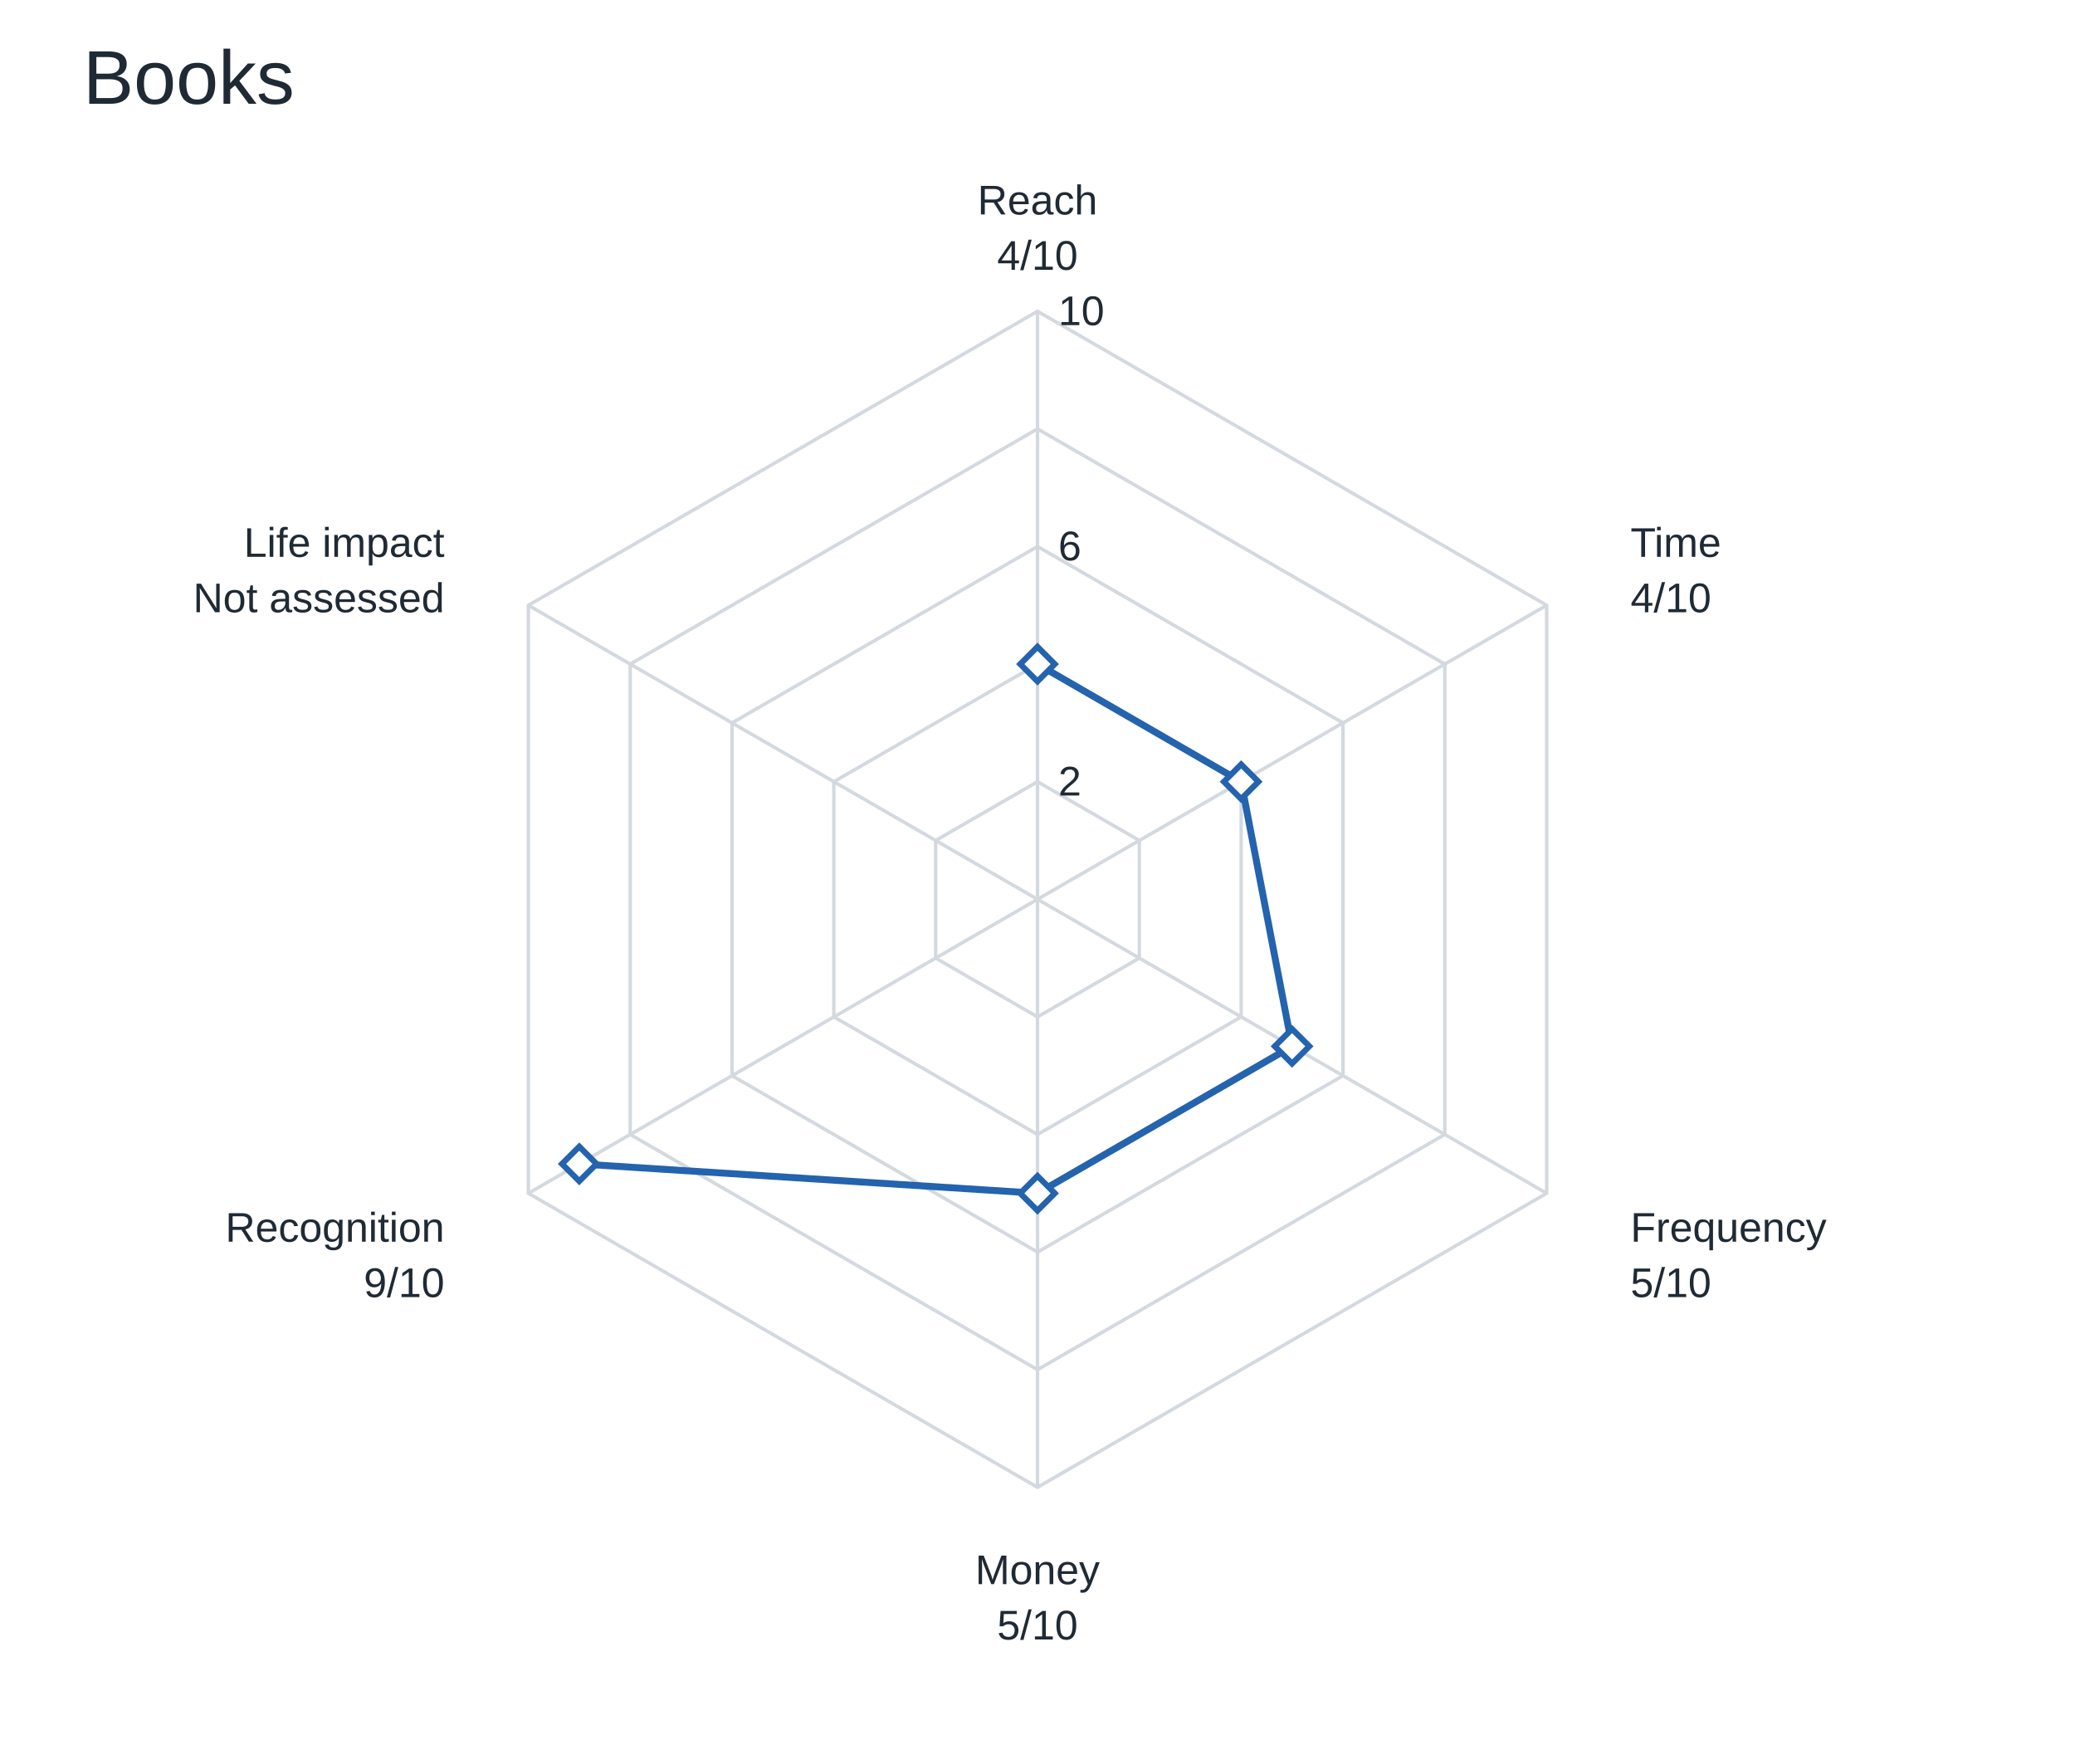
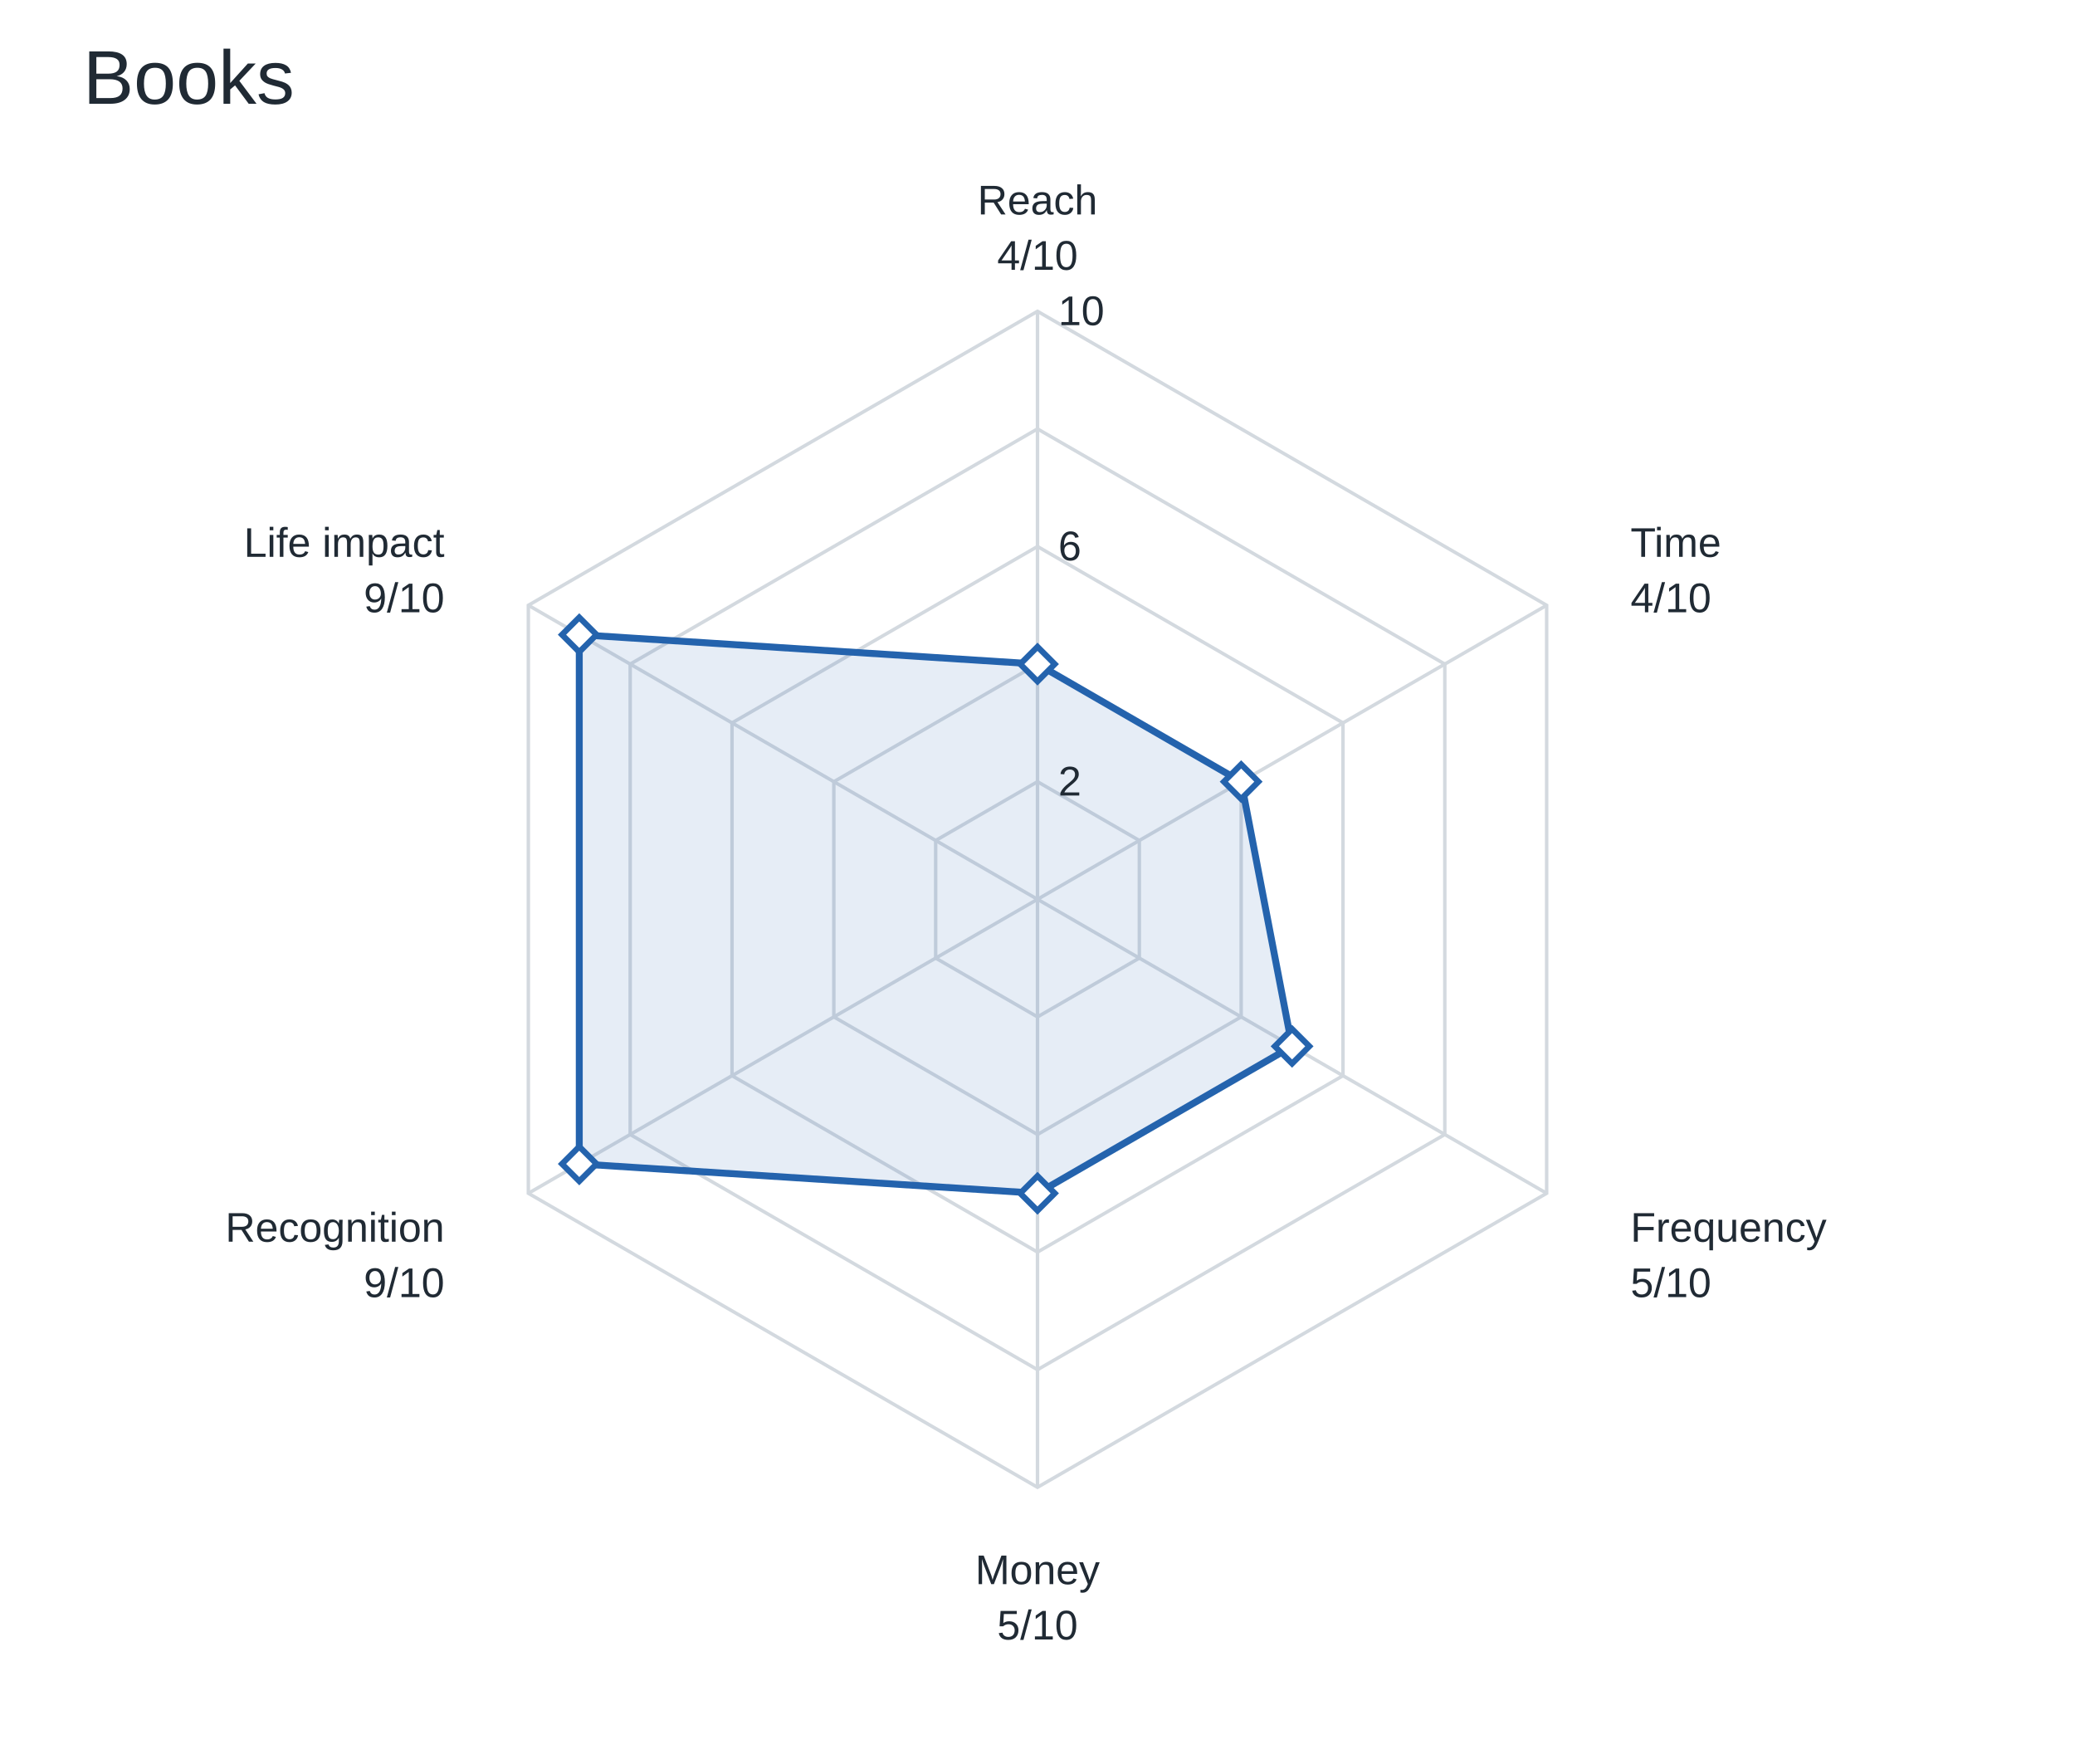
<svg xmlns="http://www.w3.org/2000/svg" width="600" height="510" viewBox="0 0 600 510" role="img" aria-labelledby="title desc">
  <style>text{font-family:Arial,Helvetica,sans-serif;fill:#202a34}</style>
  <rect width="100%" height="100%" fill="white" />
  <text x="24.00" y="30.00" text-anchor="start" font-size="22" font-weight="500">Books</text>
  <path d="M300.000,226.000 L329.445,243.000 L329.445,277.000 L300.000,294.000 L270.555,277.000 L270.555,243.000Z" fill="none" stroke="#d3d9df" />
  <path d="M300.000,192.000 L358.890,226.000 L358.890,294.000 L300.000,328.000 L241.110,294.000 L241.110,226.000Z" fill="none" stroke="#d3d9df" />
  <path d="M300.000,158.000 L388.335,209.000 L388.335,311.000 L300.000,362.000 L211.665,311.000 L211.665,209.000Z" fill="none" stroke="#d3d9df" />
  <path d="M300.000,124.000 L417.779,192.000 L417.779,328.000 L300.000,396.000 L182.221,328.000 L182.221,192.000Z" fill="none" stroke="#d3d9df" />
  <path d="M300.000,90.000 L447.224,175.000 L447.224,345.000 L300.000,430.000 L152.776,345.000 L152.776,175.000Z" fill="none" stroke="#d3d9df" />
  <line x1="300.00" y1="260.00" x2="300.00" y2="90.00" stroke="#d3d9df" stroke-width="1" stroke-dasharray="" />
  <line x1="300.00" y1="260.00" x2="447.22" y2="175.00" stroke="#d3d9df" stroke-width="1" stroke-dasharray="" />
  <line x1="300.00" y1="260.00" x2="447.22" y2="345.00" stroke="#d3d9df" stroke-width="1" stroke-dasharray="" />
  <line x1="300.00" y1="260.00" x2="300.00" y2="430.00" stroke="#d3d9df" stroke-width="1" stroke-dasharray="" />
  <line x1="300.00" y1="260.00" x2="152.78" y2="345.00" stroke="#d3d9df" stroke-width="1" stroke-dasharray="" />
  <line x1="300.00" y1="260.00" x2="152.78" y2="175.00" stroke="#d3d9df" stroke-width="1" stroke-dasharray="" />
-   <path d="M300.000,192.000 L358.890,226.000 L373.612,302.500 L300.000,345.000 L167.498,336.500" fill="none" stroke="#2463ad" stroke-width="2" />
+   <path d="M300.000,192.000 L358.890,226.000 L373.612,302.500 L300.000,345.000 L167.498,336.500 L167.498,183.500Z" fill="#2463ad" fill-opacity="0.11" stroke="#2463ad" stroke-width="2" />
  <text x="306.00" y="230.00" text-anchor="start" font-size="12" font-weight="400">2</text>
  <text x="306.00" y="162.00" text-anchor="start" font-size="12" font-weight="400">6</text>
  <text x="306.00" y="94.00" text-anchor="start" font-size="12" font-weight="400">10</text>
  <text x="300.00" y="62.00" text-anchor="middle" font-size="12" font-weight="400">Reach</text>
  <text x="300.00" y="78.00" text-anchor="middle" font-size="12" font-weight="400">4/10</text>
  <path d="M300.0,187.0L305.0,192.0L300.0,197.0L295.0,192.0Z" fill="white" stroke="#2463ad" stroke-width="1.7" />
  <text x="471.47" y="161.00" text-anchor="start" font-size="12" font-weight="400">Time</text>
  <text x="471.47" y="177.00" text-anchor="start" font-size="12" font-weight="400">4/10</text>
  <path d="M358.89,221.0L363.89,226.0L358.89,231.0L353.89,226.0Z" fill="white" stroke="#2463ad" stroke-width="1.7" />
  <text x="471.47" y="359.00" text-anchor="start" font-size="12" font-weight="400">Frequency</text>
  <text x="471.47" y="375.00" text-anchor="start" font-size="12" font-weight="400">5/10</text>
  <path d="M373.612,297.5L378.612,302.5L373.612,307.5L368.612,302.5Z" fill="white" stroke="#2463ad" stroke-width="1.7" />
  <text x="300.00" y="458.00" text-anchor="middle" font-size="12" font-weight="400">Money</text>
  <text x="300.00" y="474.00" text-anchor="middle" font-size="12" font-weight="400">5/10</text>
  <path d="M300.0,340.0L305.0,345.0L300.0,350.0L295.0,345.0Z" fill="white" stroke="#2463ad" stroke-width="1.7" />
  <text x="128.53" y="359.00" text-anchor="end" font-size="12" font-weight="400">Recognition</text>
  <text x="128.53" y="375.00" text-anchor="end" font-size="12" font-weight="400">9/10</text>
  <path d="M167.498,331.5L172.498,336.5L167.498,341.5L162.498,336.5Z" fill="white" stroke="#2463ad" stroke-width="1.7" />
  <text x="128.53" y="161.00" text-anchor="end" font-size="12" font-weight="400">Life impact</text>
-   <text x="128.53" y="177.00" text-anchor="end" font-size="12" font-weight="400">Not assessed</text>
+   <text x="128.53" y="177.00" text-anchor="end" font-size="12" font-weight="400">9/10</text>
+   <path d="M167.498,178.5L172.498,183.5L167.498,188.5L162.498,183.5Z" fill="white" stroke="#2463ad" stroke-width="1.7" />
</svg>
